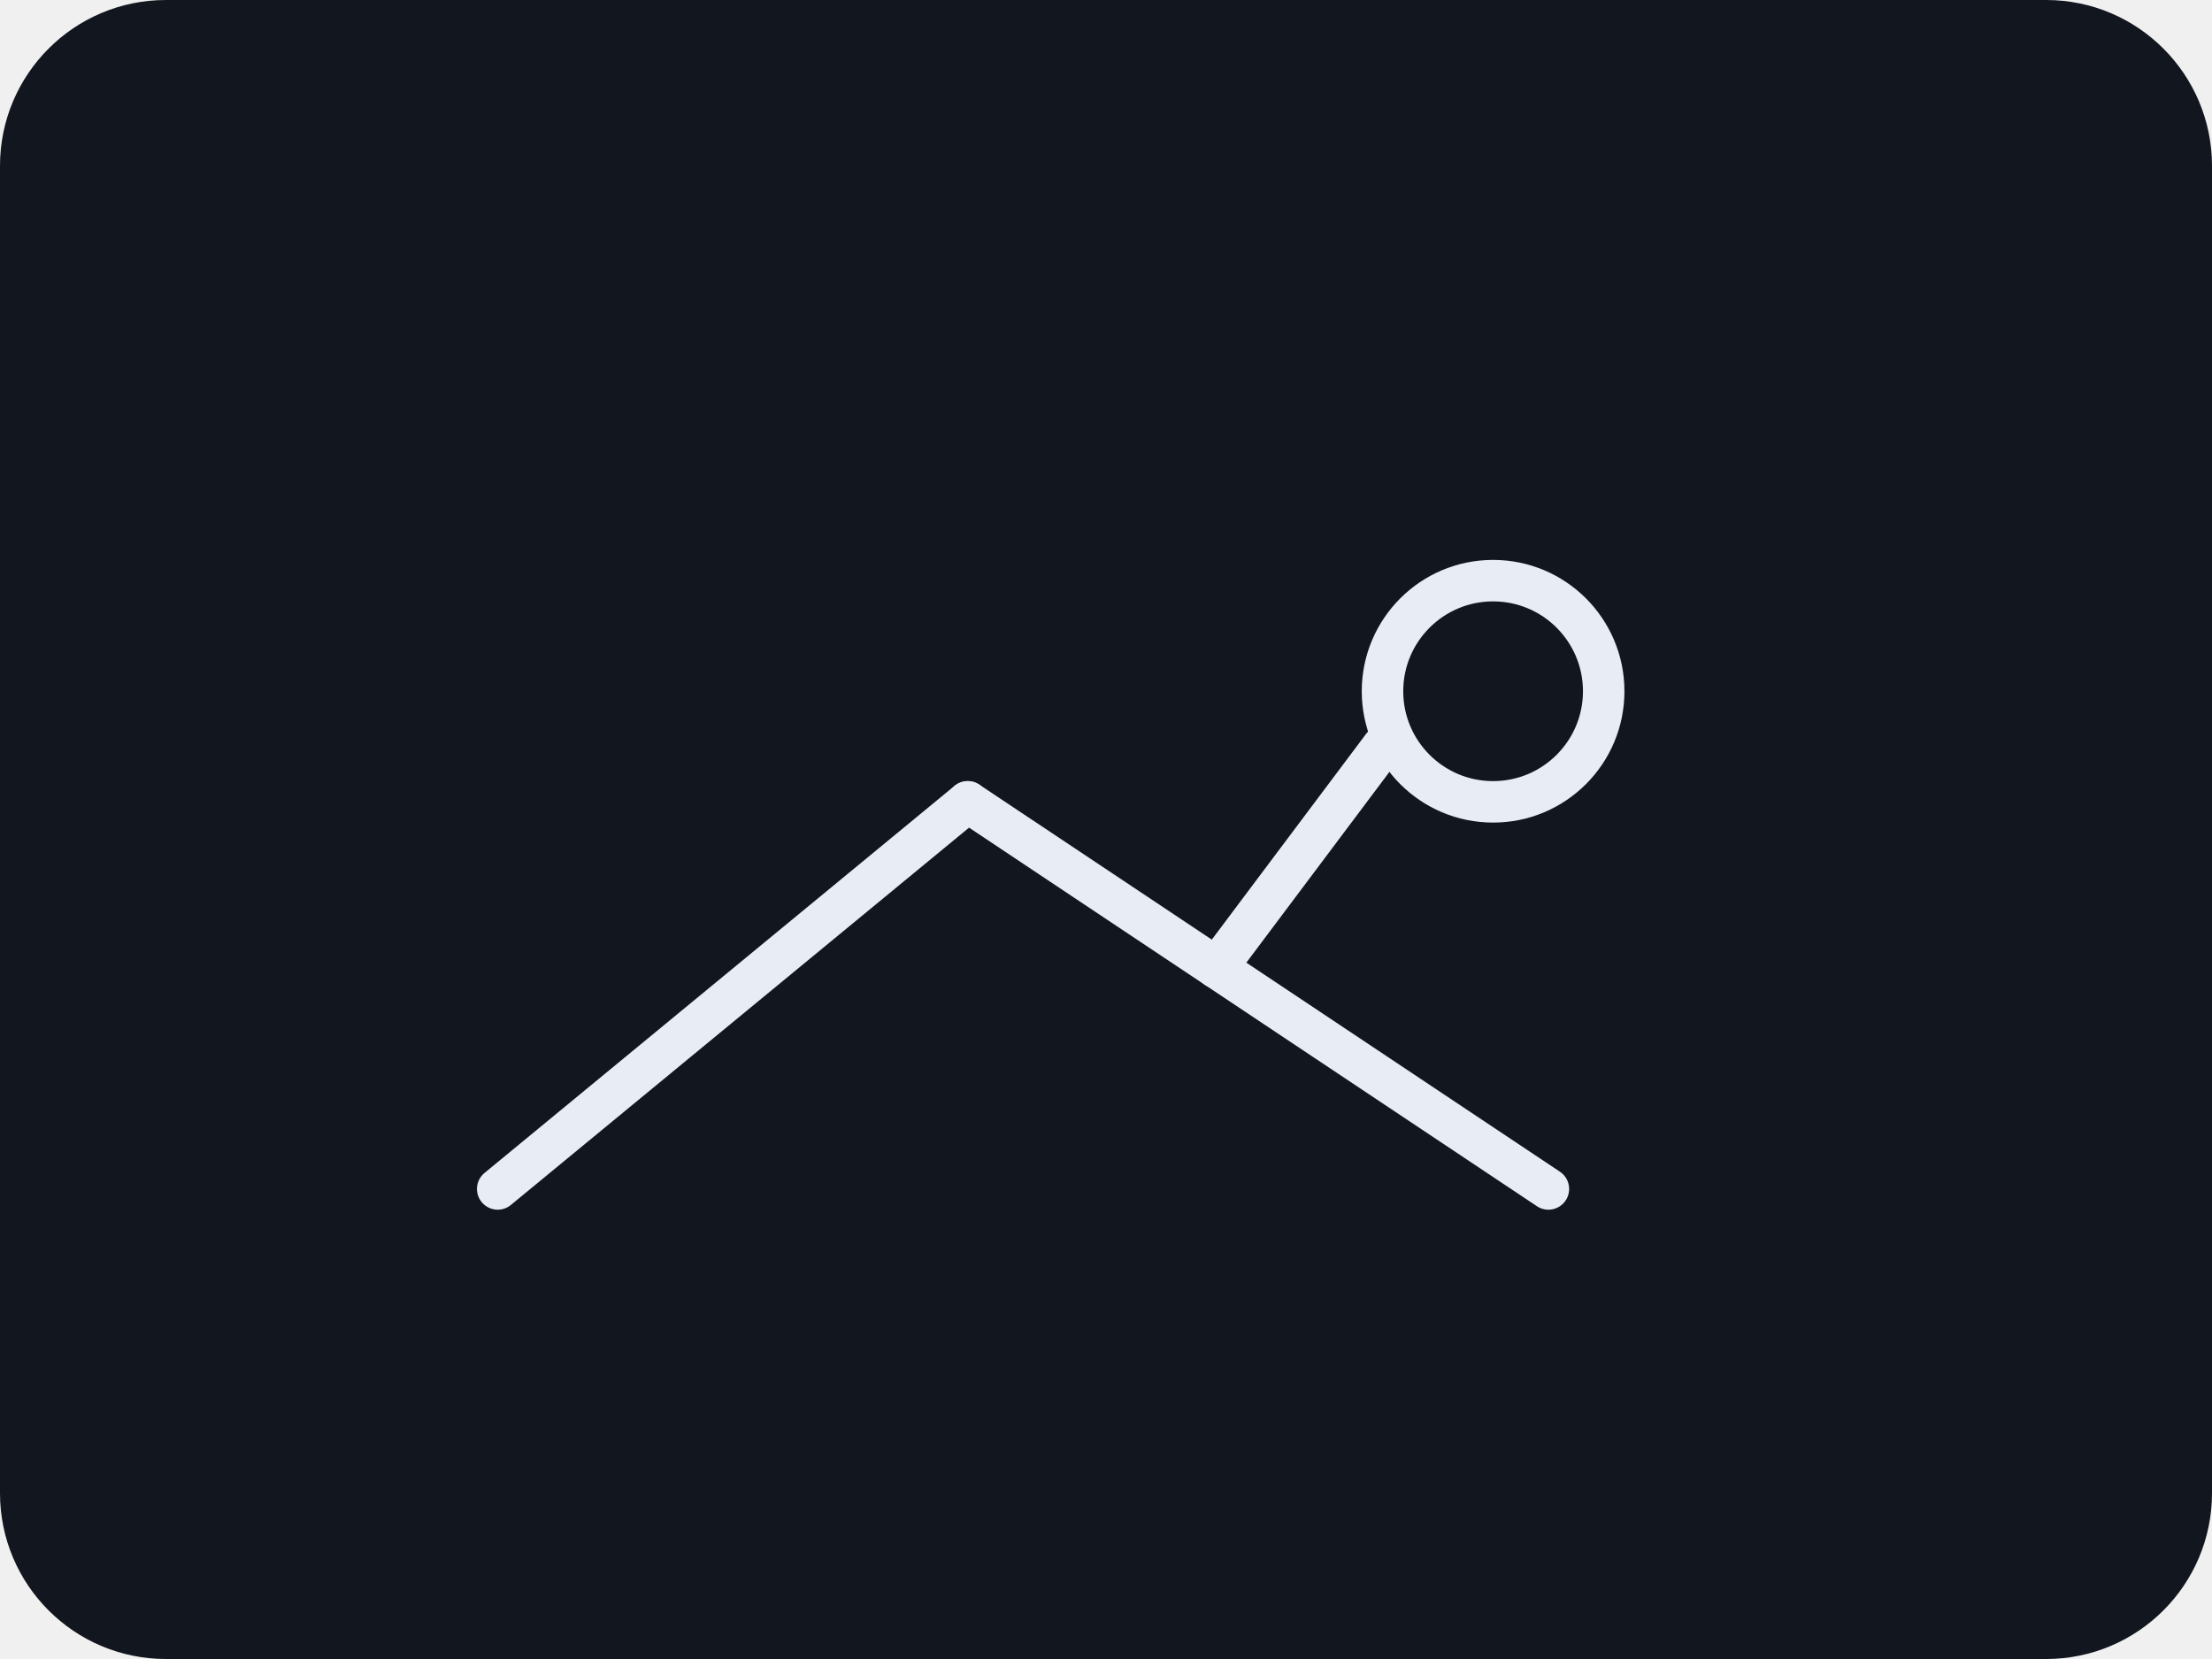
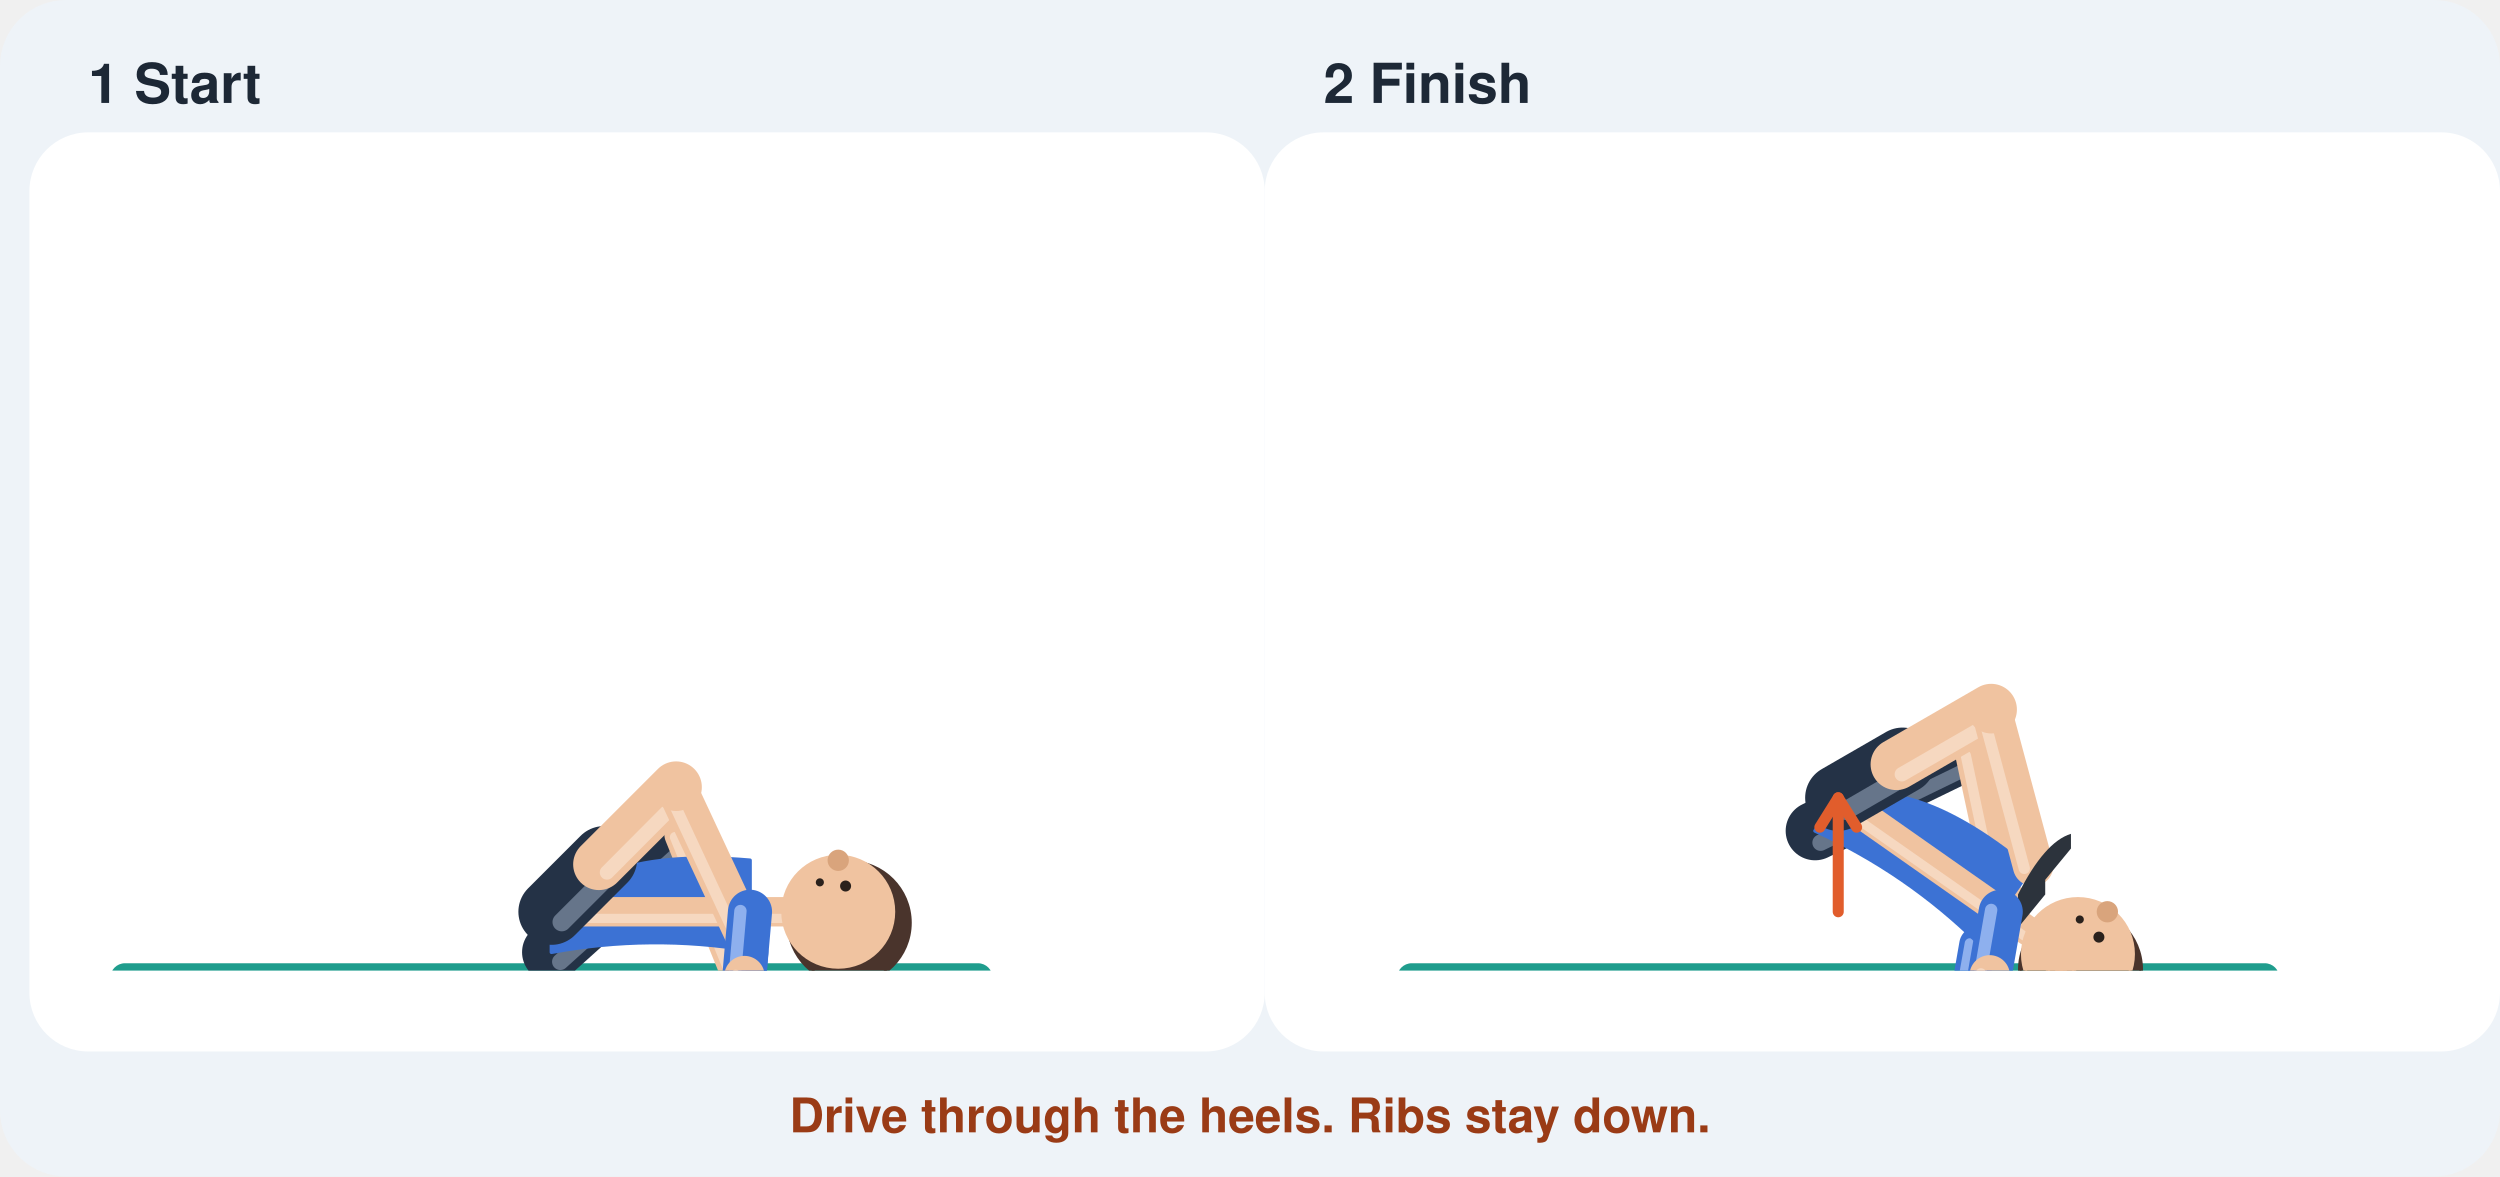
- <svg xmlns="http://www.w3.org/2000/svg" viewBox="0 0 160 120" role="img">
-   <rect width="160" height="120" rx="12" fill="#12161e" />
-   <g fill="none" stroke="#e8edf5" stroke-width="3" stroke-linecap="round" stroke-linejoin="round">
-     <line x1="36" y1="86" x2="70" y2="58" />
-     <line x1="70" y1="58" x2="112" y2="86" />
-     <line x1="88" y1="70" x2="100" y2="54" />
-     <circle cx="108" cy="50" r="8" />
+ <svg xmlns="http://www.w3.org/2000/svg" viewBox="0 0 680 320" role="img">
+   <style>
+   .bg { fill: #eef3f8; }
+   .panel { fill: #ffffff; }
+   .ink { fill: #1d2836; }
+   .muted { fill: #5c6b7e; }
+   .skin-fill, .skin-line { fill: #f0c3a0; stroke: #f0c3a0; }
+   .skin-shade { fill: #d9a47c; stroke: #d9a47c; }
+   .skin-hi { stroke: #f6d8c0; fill: none; }
+   .hair { fill: #4a342c; stroke: #4a342c; }
+   .ink-fill { fill: #2a211c; stroke: none; }
+   .shirt-fill, .shirt-line { fill: #3c72d4; stroke: #3c72d4; }
+   .shirt-hi { stroke: #8eb0ee; fill: none; }
+   .shorts-line { fill: #243246; stroke: #243246; }
+   .shorts-hi { stroke: #66758a; fill: none; }
+   .shoe { fill: #2c333c; stroke: none; }
+   .metal, .metal-fill { fill: #667381; stroke: #4d5968; stroke-width: 3; stroke-linecap: round; }
+   .metal-hi { fill: #c5ced8; stroke: none; }
+   .kb-fill { fill: #3e4652; stroke: #2c333c; stroke-width: 2; }
+   .kb-hi { fill: #8d97a6; stroke: none; }
+   .kb-handle { fill: none; stroke: #3e4652; stroke-width: 4; stroke-linecap: round; }
+   .bench-pad { fill: #31445c; stroke: none; }
+   .bench-leg { fill: #243140; stroke: none; }
+   .mat { fill: #1f9d8d; stroke: none; }
+   .bike { fill: none; stroke: #314052; stroke-width: 4; stroke-linecap: round; stroke-linejoin: round; }
+   .ground { stroke: #d5deea; stroke-width: 2; }
+   .arrow { fill: none; stroke: #e15d2c; stroke-width: 3; stroke-linecap: round; }
+   .arrow-head { fill: none; stroke: #e15d2c; stroke-width: 3; stroke-linecap: round; stroke-linejoin: round; }
+   .cue { fill: #9a3b16; }
+   text { font-family: "Segoe UI", Helvetica, Arial, sans-serif; }
+   line, path { stroke-linecap: round; stroke-linejoin: round; }
+   @media (prefers-color-scheme: dark) {
+     .bg { fill: #121820; }
+     .panel { fill: #1b2430; }
+     .ink { fill: #e7eef8; }
+     .muted { fill: #a9b6c9; }
+     .skin-fill, .skin-line { fill: #e7b892; stroke: #e7b892; }
+     .skin-shade { fill: #c48b62; stroke: #c48b62; }
+     .skin-hi { stroke: #f3d2b6; }
+     .hair { fill: #6b4b3e; stroke: #6b4b3e; }
+     .ink-fill { fill: #1a120f; }
+     .shirt-fill, .shirt-line { fill: #6d97e8; stroke: #6d97e8; }
+     .shirt-hi { stroke: #d5e3fb; }
+     .shorts-line { fill: #d5deea; stroke: #d5deea; }
+     .shorts-hi { stroke: #ffffff; }
+     .shoe { fill: #dfe6f0; }
+     .metal, .metal-fill { fill: #aeb8c6; stroke: #d5deea; }
+     .metal-hi { fill: #eef3f8; }
+     .kb-fill { fill: #c5ced8; stroke: #eef3f8; }
+     .kb-hi { fill: #ffffff; }
+     .kb-handle { stroke: #d5deea; }
+     .bench-pad { fill: #8ea0b8; }
+     .bench-leg { fill: #c5d0de; }
+     .mat { fill: #3dbead; }
+     .bike { stroke: #c5d2e2; }
+     .ground { stroke: #314056; }
+     .arrow, .arrow-head { stroke: #ffb089; }
+     .cue { fill: #ffc2a4; }
+   }
+ </style>
+   <rect width="680" height="320" rx="18" class="bg" />
+   <rect x="8" y="36" width="336" height="250" rx="16" class="panel" />
+   <text x="24" y="28" class="ink" font-size="15" font-weight="700">1  Start</text>
+   <clipPath id="clip0">
+     <rect x="10" y="40" width="332" height="224" rx="12" />
+   </clipPath>
+   <g clip-path="url(#clip0)">
+     <line x1="24" y1="268" x2="328" y2="268" class="ground" />
+     <rect x="30.0" y="262.0" width="240" height="10" rx="4" class="mat" />
+     <line x1="150.0" y1="259.0" x2="166.1" y2="244.5" stroke-width="16" class="shorts-line" />
+     <line x1="152.4" y1="261.6" x2="168.4" y2="247.2" stroke-width="4.48" class="shorts-hi" />
+     <line x1="164.3" y1="246.2" x2="185.7" y2="226.9" stroke-width="13" class="shorts-line" />
+     <line x1="166.2" y1="248.3" x2="187.6" y2="229.0" stroke-width="3.64" class="shorts-hi" />
+     <line x1="185.7" y1="226.9" x2="202.2" y2="267.7" stroke-width="10" class="skin-line" />
+     <line x1="183.6" y1="227.7" x2="200.1" y2="268.5" stroke-width="2.8" class="skin-hi" />
+     <line x1="204.0" y1="259.0" x2="201.2" y2="290.9" stroke-width="10" class="shirt-line" />
+     <line x1="201.8" y1="258.8" x2="199.0" y2="290.7" stroke-width="2.8" class="shirt-hi" />
+     <line x1="201.2" y1="290.9" x2="201.2" y2="318.9" stroke-width="8" class="skin-line" />
+     <line x1="199.5" y1="290.9" x2="199.5" y2="318.9" stroke-width="2.5" class="skin-hi" />
+     <circle cx="201.2" cy="318.9" r="4.5" class="skin-fill" />
+     <path d="M 150.0 259.0 Q 177.0 254.0 204.0 258.5 L 204.0 234.0 Q 179.7 231.9 165.1 237.6 L 150.0 238.7 Z" class="shirt-fill" />
+     <line x1="150.0" y1="248.0" x2="213.0" y2="248.0" stroke-width="8" class="skin-line" />
+     <line x1="150.0" y1="249.8" x2="213.0" y2="249.8" stroke-width="2.5" class="skin-hi" />
+     <circle cx="231.0" cy="251.0" r="16.5" class="hair" />
+     <circle cx="228.0" cy="248.0" r="15" class="skin-fill" />
+     <circle cx="228.0" cy="256.0" r="4.2" class="skin-fill" />
+     <circle cx="228.0" cy="256.0" r="2.2" class="skin-line" />
+     <circle cx="230.0" cy="241.0" r="1.5" class="ink-fill" />
+     <circle cx="228.0" cy="234.0" r="2.4" class="skin-shade" />
+     <circle cx="223.0" cy="240.0" r="1.1" class="ink-fill" />
+     <line x1="150.0" y1="248.0" x2="164.3" y2="233.7" stroke-width="18" class="shorts-line" />
+     <line x1="152.8" y1="250.8" x2="167.1" y2="236.5" stroke-width="5.04" class="shorts-hi" />
+     <line x1="162.9" y1="235.1" x2="183.9" y2="214.1" stroke-width="14" class="skin-line" />
+     <line x1="165.1" y1="237.3" x2="186.1" y2="216.2" stroke-width="3.92" class="skin-hi" />
+     <line x1="183.9" y1="214.1" x2="202.5" y2="253.9" stroke-width="11" class="skin-line" />
+     <line x1="181.7" y1="215.1" x2="200.3" y2="255.0" stroke-width="3.08" class="skin-hi" />
+     <circle cx="183.9" cy="214.1" r="6" class="skin-fill" />
+     <path d="M 202.5 262.9 Q 202.5 246.4 202.5 241.9 L 202.5 245.9 L 202.5 267.9 Z" class="shoe" />
+     <path d="M 202.2 276.7 Q 202.2 260.2 202.2 255.7 L 202.2 259.7 L 202.2 281.7 Z" class="shoe" />
+     <line x1="204.0" y1="248.0" x2="201.2" y2="279.9" stroke-width="12" class="shirt-line" />
+     <line x1="201.4" y1="247.8" x2="198.6" y2="279.6" stroke-width="3.36" class="shirt-hi" />
+     <line x1="202.5" y1="265.5" x2="201.2" y2="279.9" stroke-width="11" class="skin-line" />
+     <line x1="200.1" y1="265.3" x2="198.8" y2="279.7" stroke-width="3.08" class="skin-hi" />
+     <line x1="201.2" y1="279.9" x2="201.2" y2="307.9" stroke-width="9" class="skin-line" />
+     <line x1="199.2" y1="279.9" x2="199.2" y2="307.9" stroke-width="2.52" class="skin-hi" />
+     <circle cx="201.2" cy="279.9" r="5.5" class="skin-fill" />
+     <circle cx="201.2" cy="307.9" r="5.5" class="skin-fill" />
  </g>
-   <g fill="none" stroke="#3ee0b0" stroke-width="3" stroke-linecap="round">
-     
+   <rect x="344" y="36" width="336" height="250" rx="16" class="panel" />
+   <text x="360" y="28" class="ink" font-size="15" font-weight="700">2  Finish</text>
+   <clipPath id="clip336">
+     <rect x="346" y="40" width="332" height="224" rx="12" />
+   </clipPath>
+   <g clip-path="url(#clip336)">
+     <line x1="360" y1="268" x2="664" y2="268" class="ground" />
+     <rect x="380.0" y="262.0" width="240" height="10" rx="4" class="mat" />
+     <line x1="493.7" y1="226.0" x2="513.1" y2="216.6" stroke-width="16" class="shorts-line" />
+     <line x1="495.2" y1="229.2" x2="514.6" y2="219.7" stroke-width="4.48" class="shorts-hi" />
+     <line x1="510.9" y1="217.6" x2="536.8" y2="205.0" stroke-width="13" class="shorts-line" />
+     <line x1="512.2" y1="220.2" x2="538.1" y2="207.6" stroke-width="3.64" class="shorts-hi" />
+     <line x1="536.8" y1="205.0" x2="546.0" y2="248.0" stroke-width="10" class="skin-line" />
+     <line x1="534.7" y1="205.5" x2="543.8" y2="248.5" stroke-width="2.8" class="skin-hi" />
+     <line x1="537.9" y1="257.0" x2="532.4" y2="288.5" stroke-width="10" class="shirt-line" />
+     <line x1="535.8" y1="256.6" x2="530.2" y2="288.1" stroke-width="2.8" class="shirt-hi" />
+     <line x1="532.4" y1="288.5" x2="529.9" y2="316.4" stroke-width="8" class="skin-line" />
+     <line x1="530.6" y1="288.4" x2="528.2" y2="316.3" stroke-width="2.5" class="skin-hi" />
+     <circle cx="529.9" cy="316.4" r="4.5" class="skin-fill" />
+     <path d="M 493.7 226.0 Q 518.7 237.4 538.2 256.6 L 552.3 236.5 Q 533.6 220.9 518.4 217.1 L 505.4 209.4 Z" class="shirt-fill" />
+     <line x1="500.0" y1="217.0" x2="551.6" y2="253.2" stroke-width="8" class="skin-line" />
+     <line x1="499.0" y1="218.5" x2="550.6" y2="254.6" stroke-width="2.5" class="skin-hi" />
+     <circle cx="565.9" cy="263.7" r="16.5" class="hair" />
+     <circle cx="565.2" cy="259.5" r="15" class="skin-fill" />
+     <circle cx="560.6" cy="266.1" r="4.2" class="skin-fill" />
+     <circle cx="560.6" cy="266.1" r="2.2" class="skin-line" />
+     <circle cx="570.9" cy="254.9" r="1.5" class="ink-fill" />
+     <circle cx="573.2" cy="248.0" r="2.4" class="skin-shade" />
+     <circle cx="565.7" cy="250.1" r="1.1" class="ink-fill" />
+     <line x1="500.0" y1="217.0" x2="517.5" y2="206.9" stroke-width="18" class="shorts-line" />
+     <line x1="502.0" y1="220.5" x2="519.4" y2="210.4" stroke-width="5.04" class="shorts-hi" />
+     <line x1="515.8" y1="207.9" x2="541.6" y2="193.0" stroke-width="14" class="skin-line" />
+     <line x1="517.3" y1="210.6" x2="543.1" y2="195.7" stroke-width="3.92" class="skin-hi" />
+     <line x1="541.6" y1="193.0" x2="553.0" y2="235.5" stroke-width="11" class="skin-line" />
+     <line x1="539.2" y1="193.7" x2="550.6" y2="236.2" stroke-width="3.08" class="skin-hi" />
+     <circle cx="541.6" cy="193.0" r="6" class="skin-fill" />
+     <path d="M 548.9 243.3 Q 556.1 229.0 563.3 226.8 L 563.3 230.8 L 548.9 248.3 Z" class="shoe" />
+     <path d="M 542.0 255.8 Q 549.1 241.5 556.3 239.3 L 556.3 243.3 L 542.0 260.8 Z" class="shoe" />
+     <line x1="544.2" y1="248.0" x2="538.7" y2="279.5" stroke-width="12" class="shirt-line" />
+     <line x1="541.6" y1="247.5" x2="536.1" y2="279.1" stroke-width="3.36" class="shirt-hi" />
+     <line x1="541.2" y1="265.3" x2="538.7" y2="279.5" stroke-width="11" class="skin-line" />
+     <line x1="538.8" y1="264.9" x2="536.3" y2="279.1" stroke-width="3.08" class="skin-hi" />
+     <line x1="538.7" y1="279.5" x2="536.2" y2="307.4" stroke-width="9" class="skin-line" />
+     <line x1="536.7" y1="279.3" x2="534.3" y2="307.2" stroke-width="2.52" class="skin-hi" />
+     <circle cx="538.7" cy="279.5" r="5.5" class="skin-fill" />
+     <circle cx="536.2" cy="307.4" r="5.5" class="skin-fill" />
  </g>
+   <clipPath id="clip-cues">
+     <rect x="0" y="0" width="680" height="286" />
+   </clipPath>
+   <g clip-path="url(#clip-cues)">
+     <line x1="500.0" y1="248.0" x2="500.0" y2="217.0" class="arrow" />
+     <path d="M 505.0 225.0 L 500.0 217.0 L 495.0 225.0" class="arrow-head" />
+   </g>
+   <text x="340" y="308" text-anchor="middle" class="cue" font-size="13" font-weight="700">Drive through the heels. Ribs stay down.</text>
</svg>
